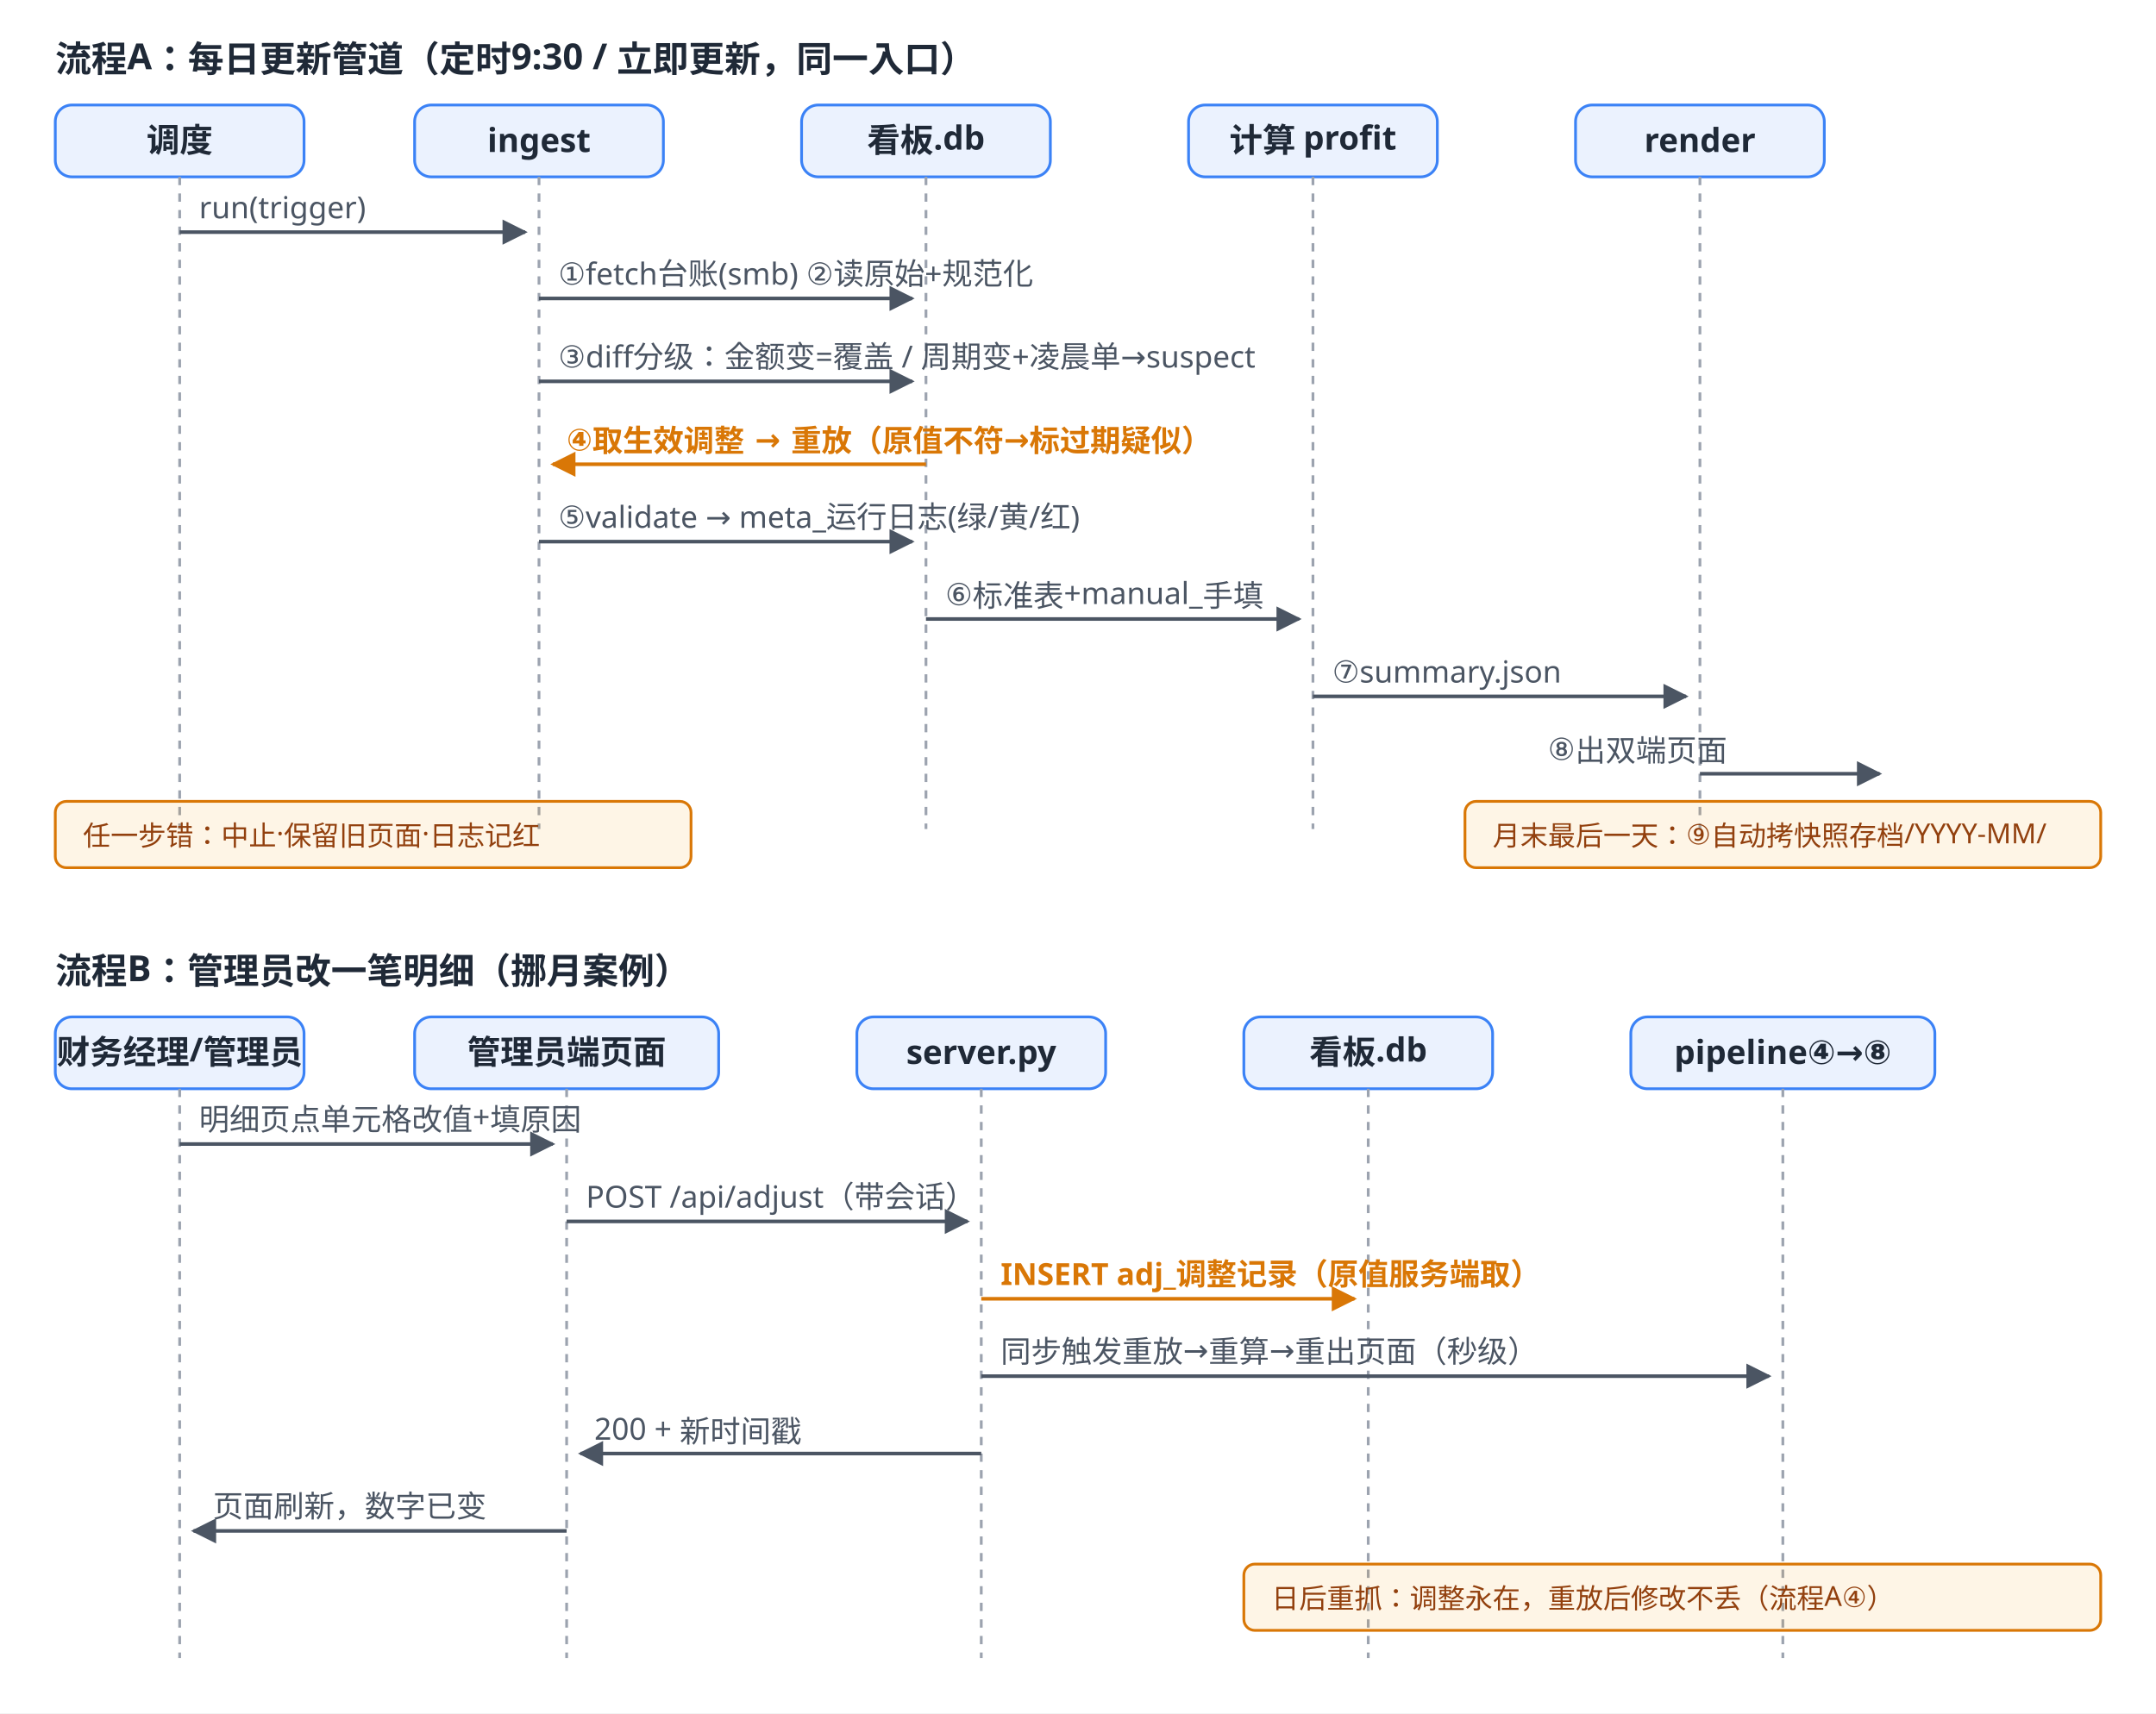
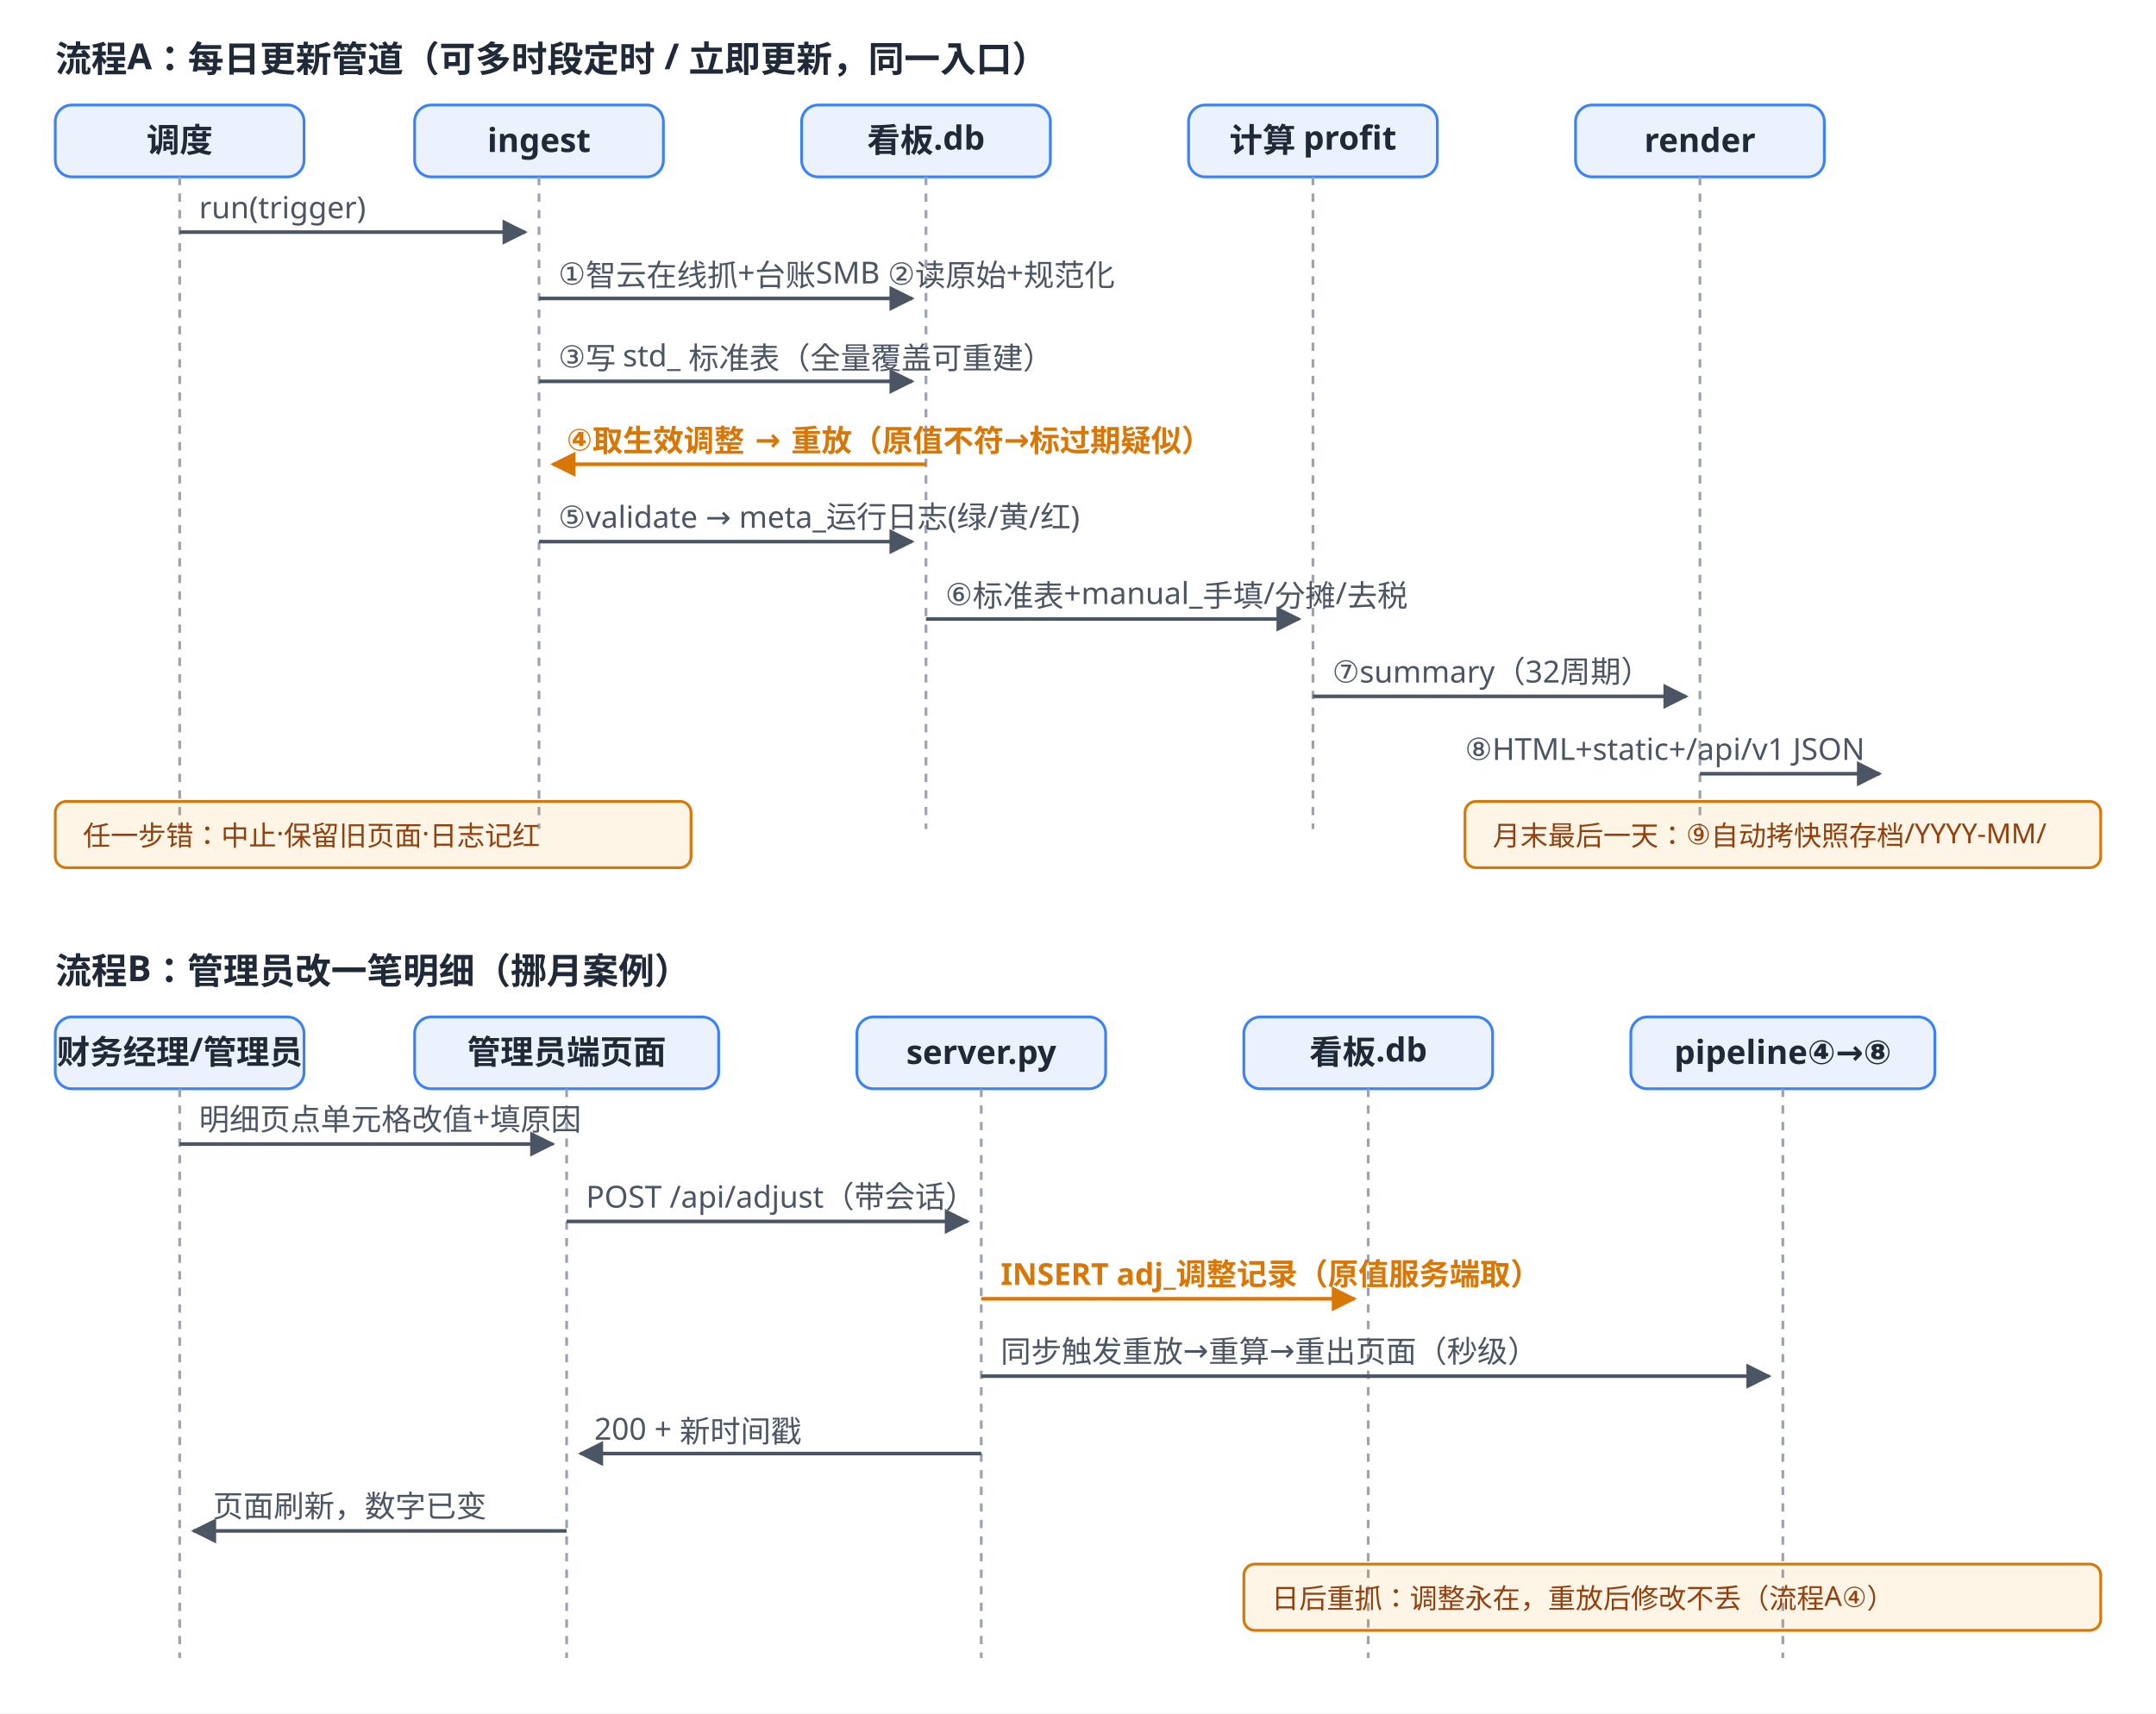
<svg xmlns="http://www.w3.org/2000/svg" viewBox="0 0 780 620" role="img" font-family="system-ui, sans-serif">
  <defs>
    <marker id="a" viewBox="0 0 10 10" refX="9" refY="5" markerWidth="7" markerHeight="7" orient="auto">
      <path d="M0 0L10 5L0 10z" fill="#4b5563" />
    </marker>
    <marker id="ao" viewBox="0 0 10 10" refX="9" refY="5" markerWidth="7" markerHeight="7" orient="auto">
      <path d="M0 0L10 5L0 10z" fill="#d97706" />
    </marker>
  </defs>
  <style>
.h{fill:#1f2937;font-size:13px;font-weight:700}
.actor{fill:#1f2937;font-size:12px;font-weight:600}
.m{fill:#4b5563;font-size:11px}
.mo{fill:#d97706;font-size:11px;font-weight:600}
.life{stroke:#9ca3af;stroke-width:1;stroke-dasharray:3 3}
.msg{stroke:#4b5563;stroke-width:1.3;fill:none;marker-end:url(#a)}
.msgo{stroke:#d97706;stroke-width:1.3;fill:none;marker-end:url(#ao)}
.box{fill:#3b82f61a;stroke:#3b82f6;rx:6}
.note{fill:#f59e0b1a;stroke:#d97706;rx:4}
.nt{fill:#92400e;font-size:10px}
</style>
  <rect x="0" y="0" width="780" height="620" fill="#ffffff" />
-   <text x="20" y="26" class="h">流程A：每日更新管道（定时9:30 / 立即更新，同一入口）</text>
+   <text x="20" y="26" class="h">流程A：每日更新管道（可多时段定时 / 立即更新，同一入口）</text>
  <rect x="20" y="38" width="90" height="26" class="box" />
  <text x="65" y="55" class="actor" text-anchor="middle">调度</text>
  <rect x="150" y="38" width="90" height="26" class="box" />
  <text x="195" y="55" class="actor" text-anchor="middle">ingest</text>
  <rect x="290" y="38" width="90" height="26" class="box" />
  <text x="335" y="55" class="actor" text-anchor="middle">看板.db</text>
  <rect x="430" y="38" width="90" height="26" class="box" />
  <text x="475" y="55" class="actor" text-anchor="middle">计算 profit</text>
  <rect x="570" y="38" width="90" height="26" class="box" />
  <text x="615" y="55" class="actor" text-anchor="middle">render</text>
  <line x1="65" y1="64" x2="65" y2="300" class="life" />
  <line x1="195" y1="64" x2="195" y2="300" class="life" />
  <line x1="335" y1="64" x2="335" y2="300" class="life" />
  <line x1="475" y1="64" x2="475" y2="300" class="life" />
  <line x1="615" y1="64" x2="615" y2="300" class="life" />
  <path class="msg" d="M65 84 L190 84" />
  <text x="72" y="79" class="m">run(trigger)</text>
  <path class="msg" d="M195 108 L330 108" />
-   <text x="202" y="103" class="m">①fetch台账(smb) ②读原始+规范化</text>
+   <text x="202" y="103" class="m">①智云在线抓+台账SMB ②读原始+规范化</text>
  <path class="msg" d="M195 138 L330 138" />
-   <text x="202" y="133" class="m">③diff分级：金额变=覆盖 / 周期变+凌晨单→suspect</text>
+   <text x="202" y="133" class="m">③写 std_ 标准表（全量覆盖可重建）</text>
  <path class="msgo" d="M335 168 L200 168" />
  <text x="205" y="163" class="mo">④取生效调整 → 重放（原值不符→标过期疑似）</text>
  <path class="msg" d="M195 196 L330 196" />
  <text x="202" y="191" class="m">⑤validate → meta_运行日志(绿/黄/红)</text>
  <path class="msg" d="M335 224 L470 224" />
-   <text x="342" y="219" class="m">⑥标准表+manual_手填</text>
+   <text x="342" y="219" class="m">⑥标准表+manual_手填/分摊/去税</text>
  <path class="msg" d="M475 252 L610 252" />
-   <text x="482" y="247" class="m">⑦summary.json</text>
+   <text x="482" y="247" class="m">⑦summary（32周期）</text>
  <path class="msg" d="M615 280 L680 280" />
-   <text x="560" y="275" class="m">⑧出双端页面</text>
+   <text x="530" y="275" class="m">⑧HTML+static+/api/v1 JSON</text>
  <rect x="530" y="290" width="230" height="24" class="note" />
  <text x="540" y="306" class="nt">月末最后一天：⑨自动拷快照存档/YYYY-MM/</text>
  <rect x="20" y="290" width="230" height="24" class="note" />
  <text x="30" y="306" class="nt">任一步错：中止·保留旧页面·日志记红</text>
  <text x="20" y="356" class="h">流程B：管理员改一笔明细（挪月案例）</text>
  <rect x="20" y="368" width="90" height="26" class="box" />
  <text x="65" y="385" class="actor" text-anchor="middle">财务经理/管理员</text>
  <rect x="150" y="368" width="110" height="26" class="box" />
  <text x="205" y="385" class="actor" text-anchor="middle">管理员端页面</text>
  <rect x="310" y="368" width="90" height="26" class="box" />
  <text x="355" y="385" class="actor" text-anchor="middle">server.py</text>
  <rect x="450" y="368" width="90" height="26" class="box" />
  <text x="495" y="385" class="actor" text-anchor="middle">看板.db</text>
  <rect x="590" y="368" width="110" height="26" class="box" />
  <text x="645" y="385" class="actor" text-anchor="middle">pipeline④→⑧</text>
  <line x1="65" y1="394" x2="65" y2="600" class="life" />
  <line x1="205" y1="394" x2="205" y2="600" class="life" />
  <line x1="355" y1="394" x2="355" y2="600" class="life" />
  <line x1="495" y1="394" x2="495" y2="600" class="life" />
  <line x1="645" y1="394" x2="645" y2="600" class="life" />
  <path class="msg" d="M65 414 L200 414" />
  <text x="72" y="409" class="m">明细页点单元格改值+填原因</text>
  <path class="msg" d="M205 442 L350 442" />
  <text x="212" y="437" class="m">POST /api/adjust（带会话）</text>
  <path class="msgo" d="M355 470 L490 470" />
  <text x="362" y="465" class="mo">INSERT adj_调整记录（原值服务端取）</text>
  <path class="msg" d="M355 498 L640 498" />
  <text x="362" y="493" class="m">同步触发重放→重算→重出页面（秒级）</text>
  <path class="msg" d="M355 526 L210 526" />
  <text x="215" y="521" class="m">200 + 新时间戳</text>
  <path class="msg" d="M205 554 L70 554" />
  <text x="77" y="549" class="m">页面刷新，数字已变</text>
  <rect x="450" y="566" width="310" height="24" class="note" />
  <text x="460" y="582" class="nt">日后重抓：调整永在，重放后修改不丢（流程A④）</text>
</svg>
